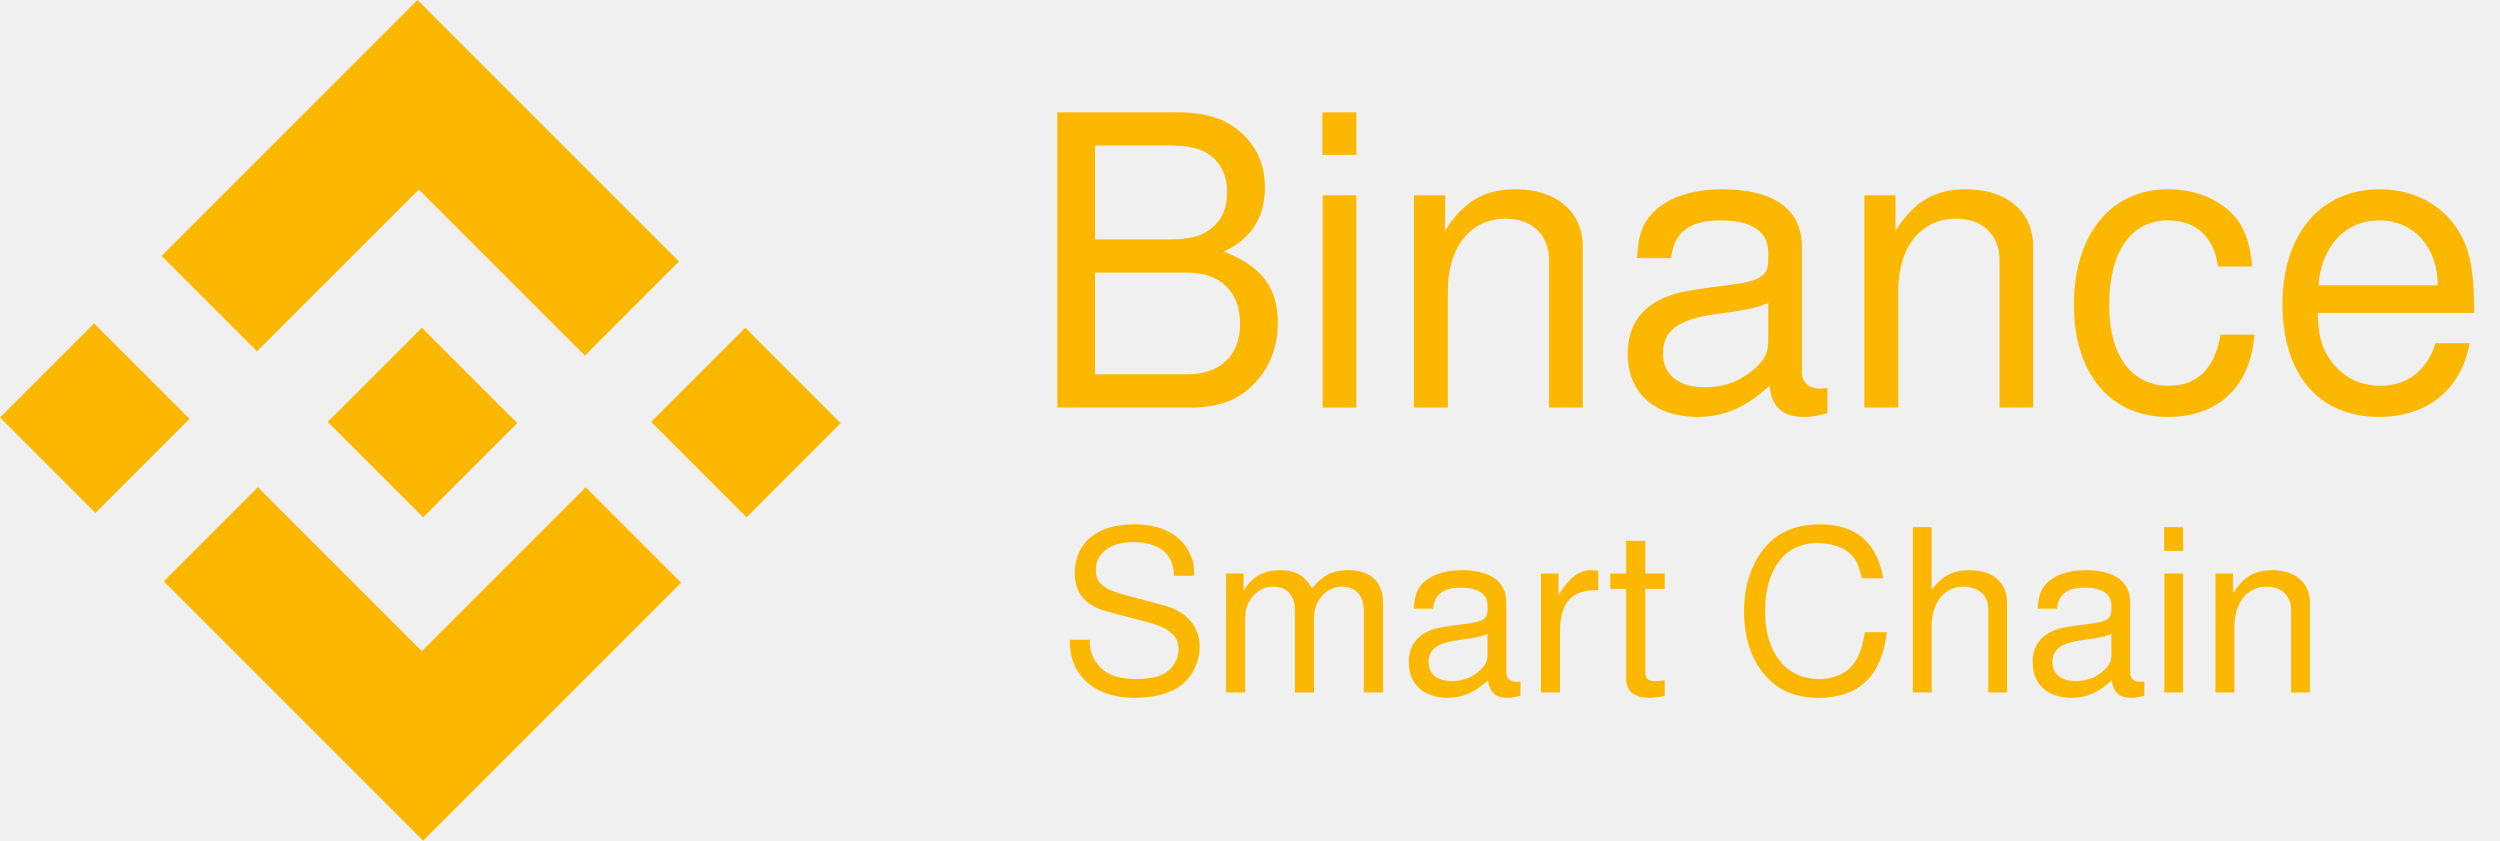
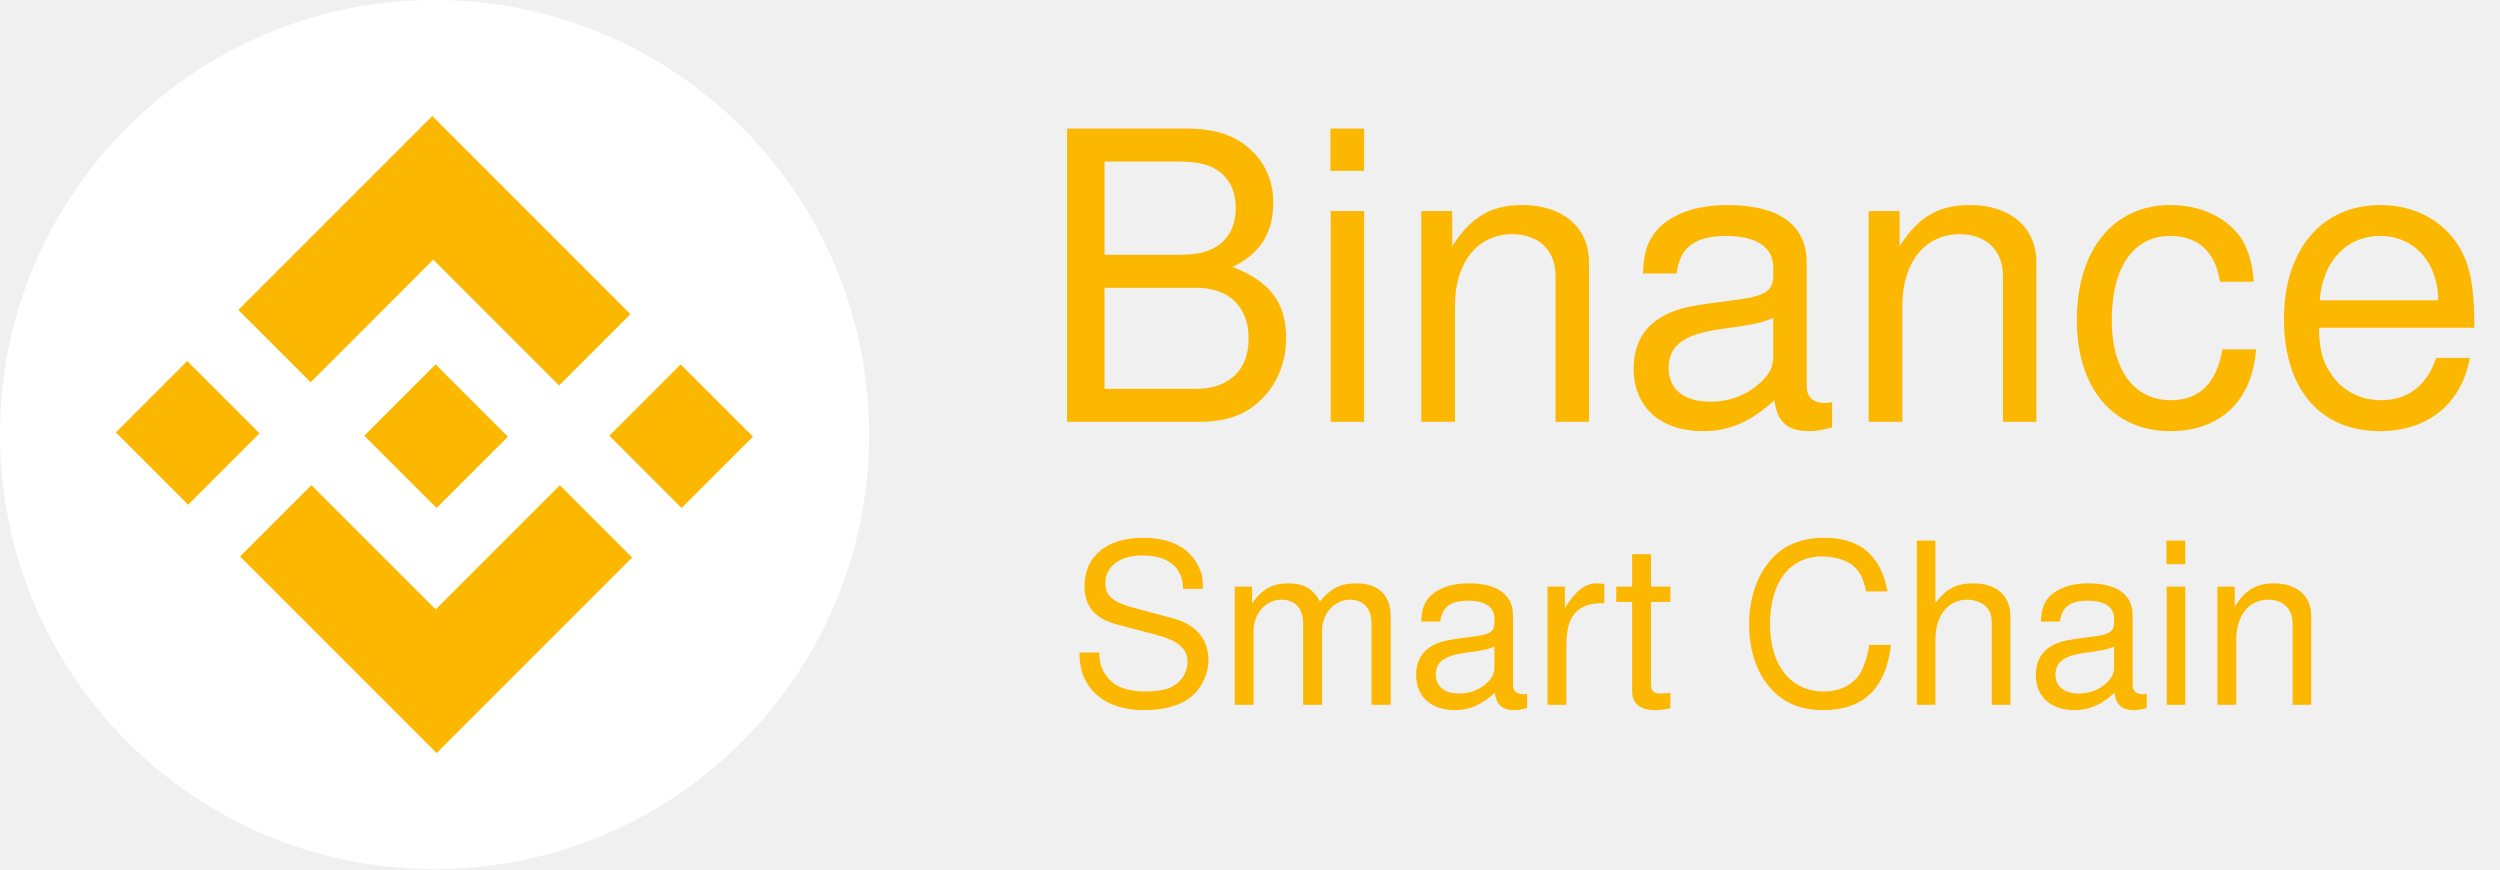
- <svg xmlns="http://www.w3.org/2000/svg" width="154.277" height="51.881" viewBox="0 0 154.277 51.881">
-   <g id="Group_65800" data-name="Group 65800" transform="translate(0)">
-     <g id="Group_40073" data-name="Group 40073" transform="translate(63.277 6.149)">
-       <text id="Binance" transform="translate(0 19)" fill="#fcb700" font-size="25" font-family="Helvetica">
-         <tspan x="0" y="0">Binance</tspan>
-       </text>
-       <text id="Smart_Chain" data-name="Smart Chain" transform="translate(2.066 36.583)" fill="#fcb700" font-size="14" font-family="Helvetica">
-         <tspan x="0" y="0">Smart Chain</tspan>
-       </text>
-     </g>
-     <g id="Group_40075" data-name="Group 40075" transform="translate(0 0)">
-       <g id="Group_40074" data-name="Group 40074">
-         <path id="Path_70191" data-name="Path 70191" d="M-334.607,2687.669l-5.807,5.81-10.25-10.25-9.983,9.986-5.888-5.888,15.793-15.793Z" transform="translate(376.507 -2671.535)" fill="#fcb700" />
-         <path id="Path_70192" data-name="Path 70192" d="M-333.837,2851.572l-15.921,15.921-16.008-16.008,5.81-5.81,10.119,10.119,10.111-10.111Z" transform="translate(375.87 -2815.612)" fill="#fcb700" />
-         <rect id="Rectangle_388" data-name="Rectangle 388" width="8.217" height="8.327" transform="translate(40.182 26.034) rotate(-45)" fill="#fcb700" />
-         <path id="Path_70193" data-name="Path 70193" d="M-412.6,2793.028l-5.81,5.81-5.885-5.888,5.807-5.807Z" transform="translate(424.297 -2767.184)" fill="#fcb700" />
-         <rect id="Rectangle_389" data-name="Rectangle 389" width="8.217" height="8.327" transform="translate(20.224 26.034) rotate(-45)" fill="#fcb700" />
+ <svg xmlns="http://www.w3.org/2000/svg" width="155.33" height="54" viewBox="0 0 155.33 54">
+   <g id="Group_66285" data-name="Group 66285" transform="translate(-572 -7053)">
+     <circle id="Ellipse_13296" data-name="Ellipse 13296" cx="27" cy="27" r="27" transform="translate(572 7053)" fill="#fff" />
+     <g id="Group_40076" data-name="Group 40076" transform="translate(573.053 7054.059)">
+       <g id="Group_40073" data-name="Group 40073" transform="translate(63.277 6.149)">
+         <text id="Binance" transform="translate(0 19)" fill="#fcb700" font-size="25" font-family="Helvetica">
+           <tspan x="0" y="0">Binance</tspan>
+         </text>
+         <text id="Smart_Chain" data-name="Smart Chain" transform="translate(2.066 36.583)" fill="#fcb700" font-size="14" font-family="Helvetica">
+           <tspan x="0" y="0">Smart Chain</tspan>
+         </text>
+       </g>
+       <g id="Group_40075" data-name="Group 40075" transform="translate(6.148 6.148)">
+         <g id="Group_40074" data-name="Group 40074">
+           <path id="Path_70191" data-name="Path 70191" d="M-342.175,2683.845l-4.431,4.433-7.82-7.82-7.617,7.619-4.493-4.492,12.05-12.05Z" transform="translate(374.144 -2671.535)" fill="#fcb700" />
+           <path id="Path_70192" data-name="Path 70192" d="M-341.4,2850.174l-12.147,12.147-12.213-12.214,4.433-4.433,7.721,7.72,7.714-7.714Z" transform="translate(373.475 -2822.737)" fill="#fcb700" />
+           <rect id="Rectangle_388" data-name="Rectangle 388" width="6.269" height="6.353" transform="translate(30.658 19.864) rotate(-45)" fill="#fcb700" />
+           <path id="Path_70193" data-name="Path 70193" d="M-415.374,2791.633l-4.433,4.433-4.49-4.493,4.431-4.431Z" transform="translate(424.297 -2771.915)" fill="#fcb700" />
+           <rect id="Rectangle_389" data-name="Rectangle 389" width="6.269" height="6.353" transform="translate(15.431 19.864) rotate(-45)" fill="#fcb700" />
+         </g>
      </g>
    </g>
  </g>
</svg>
